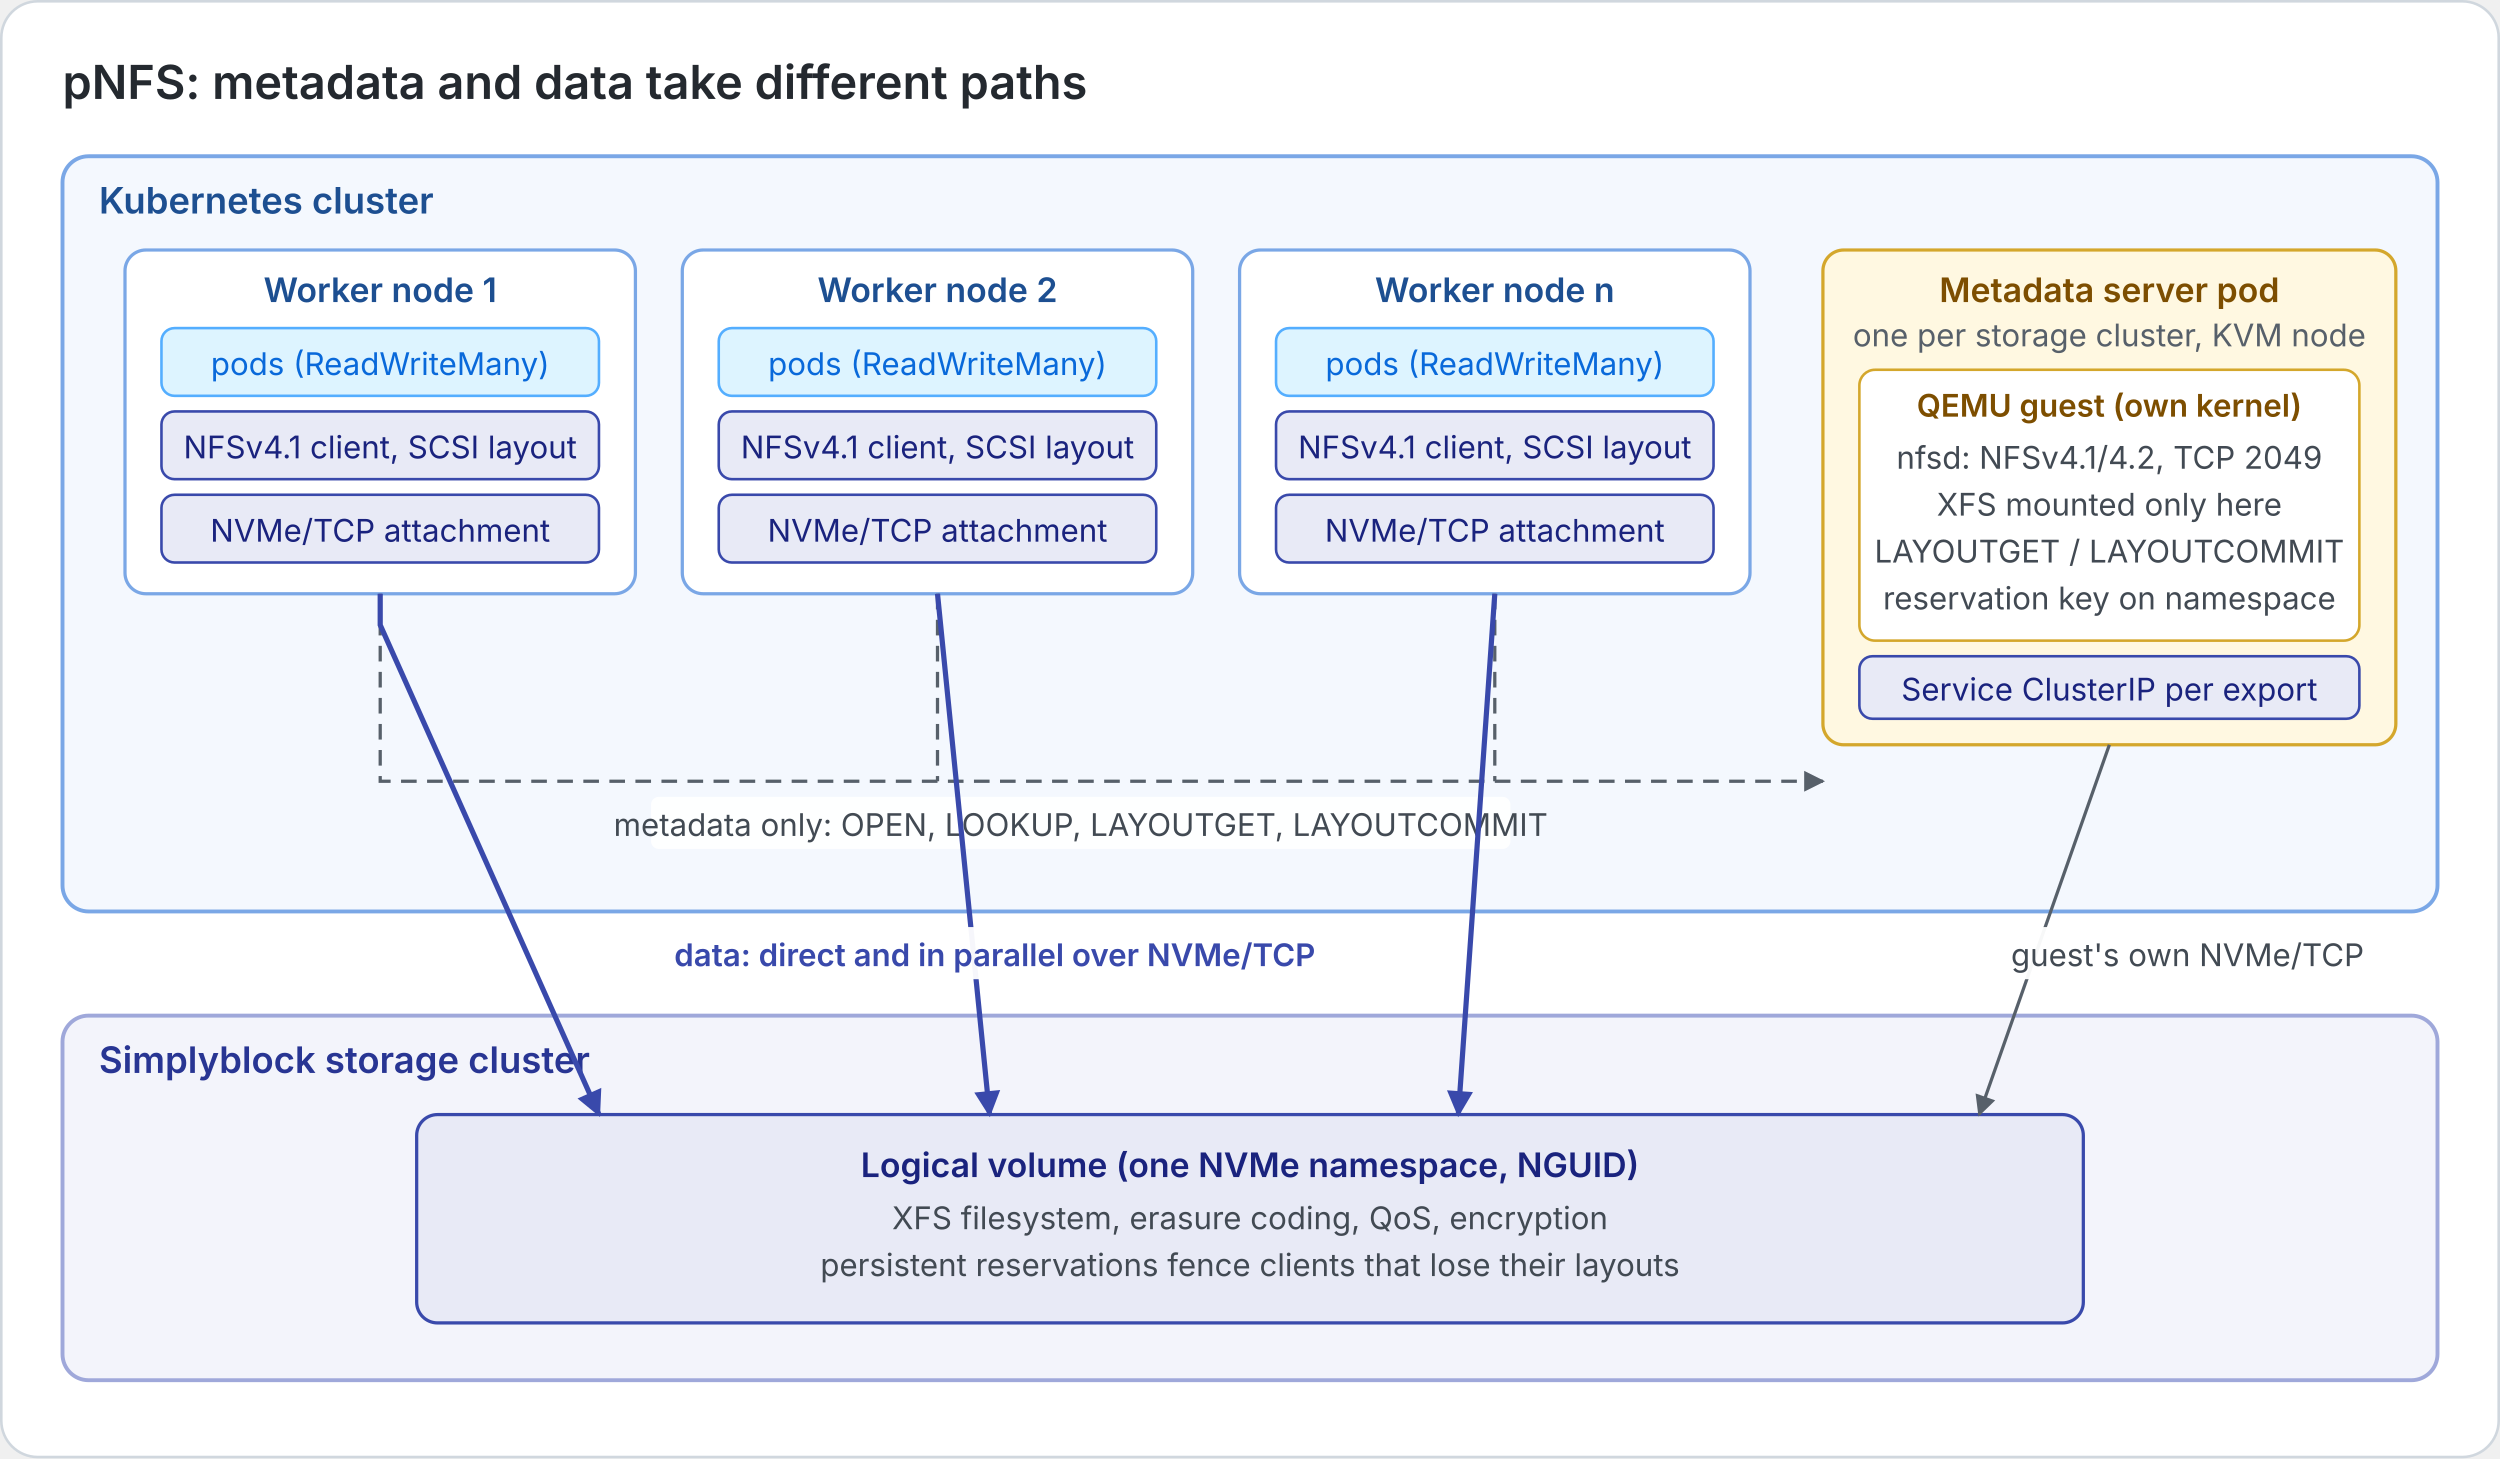
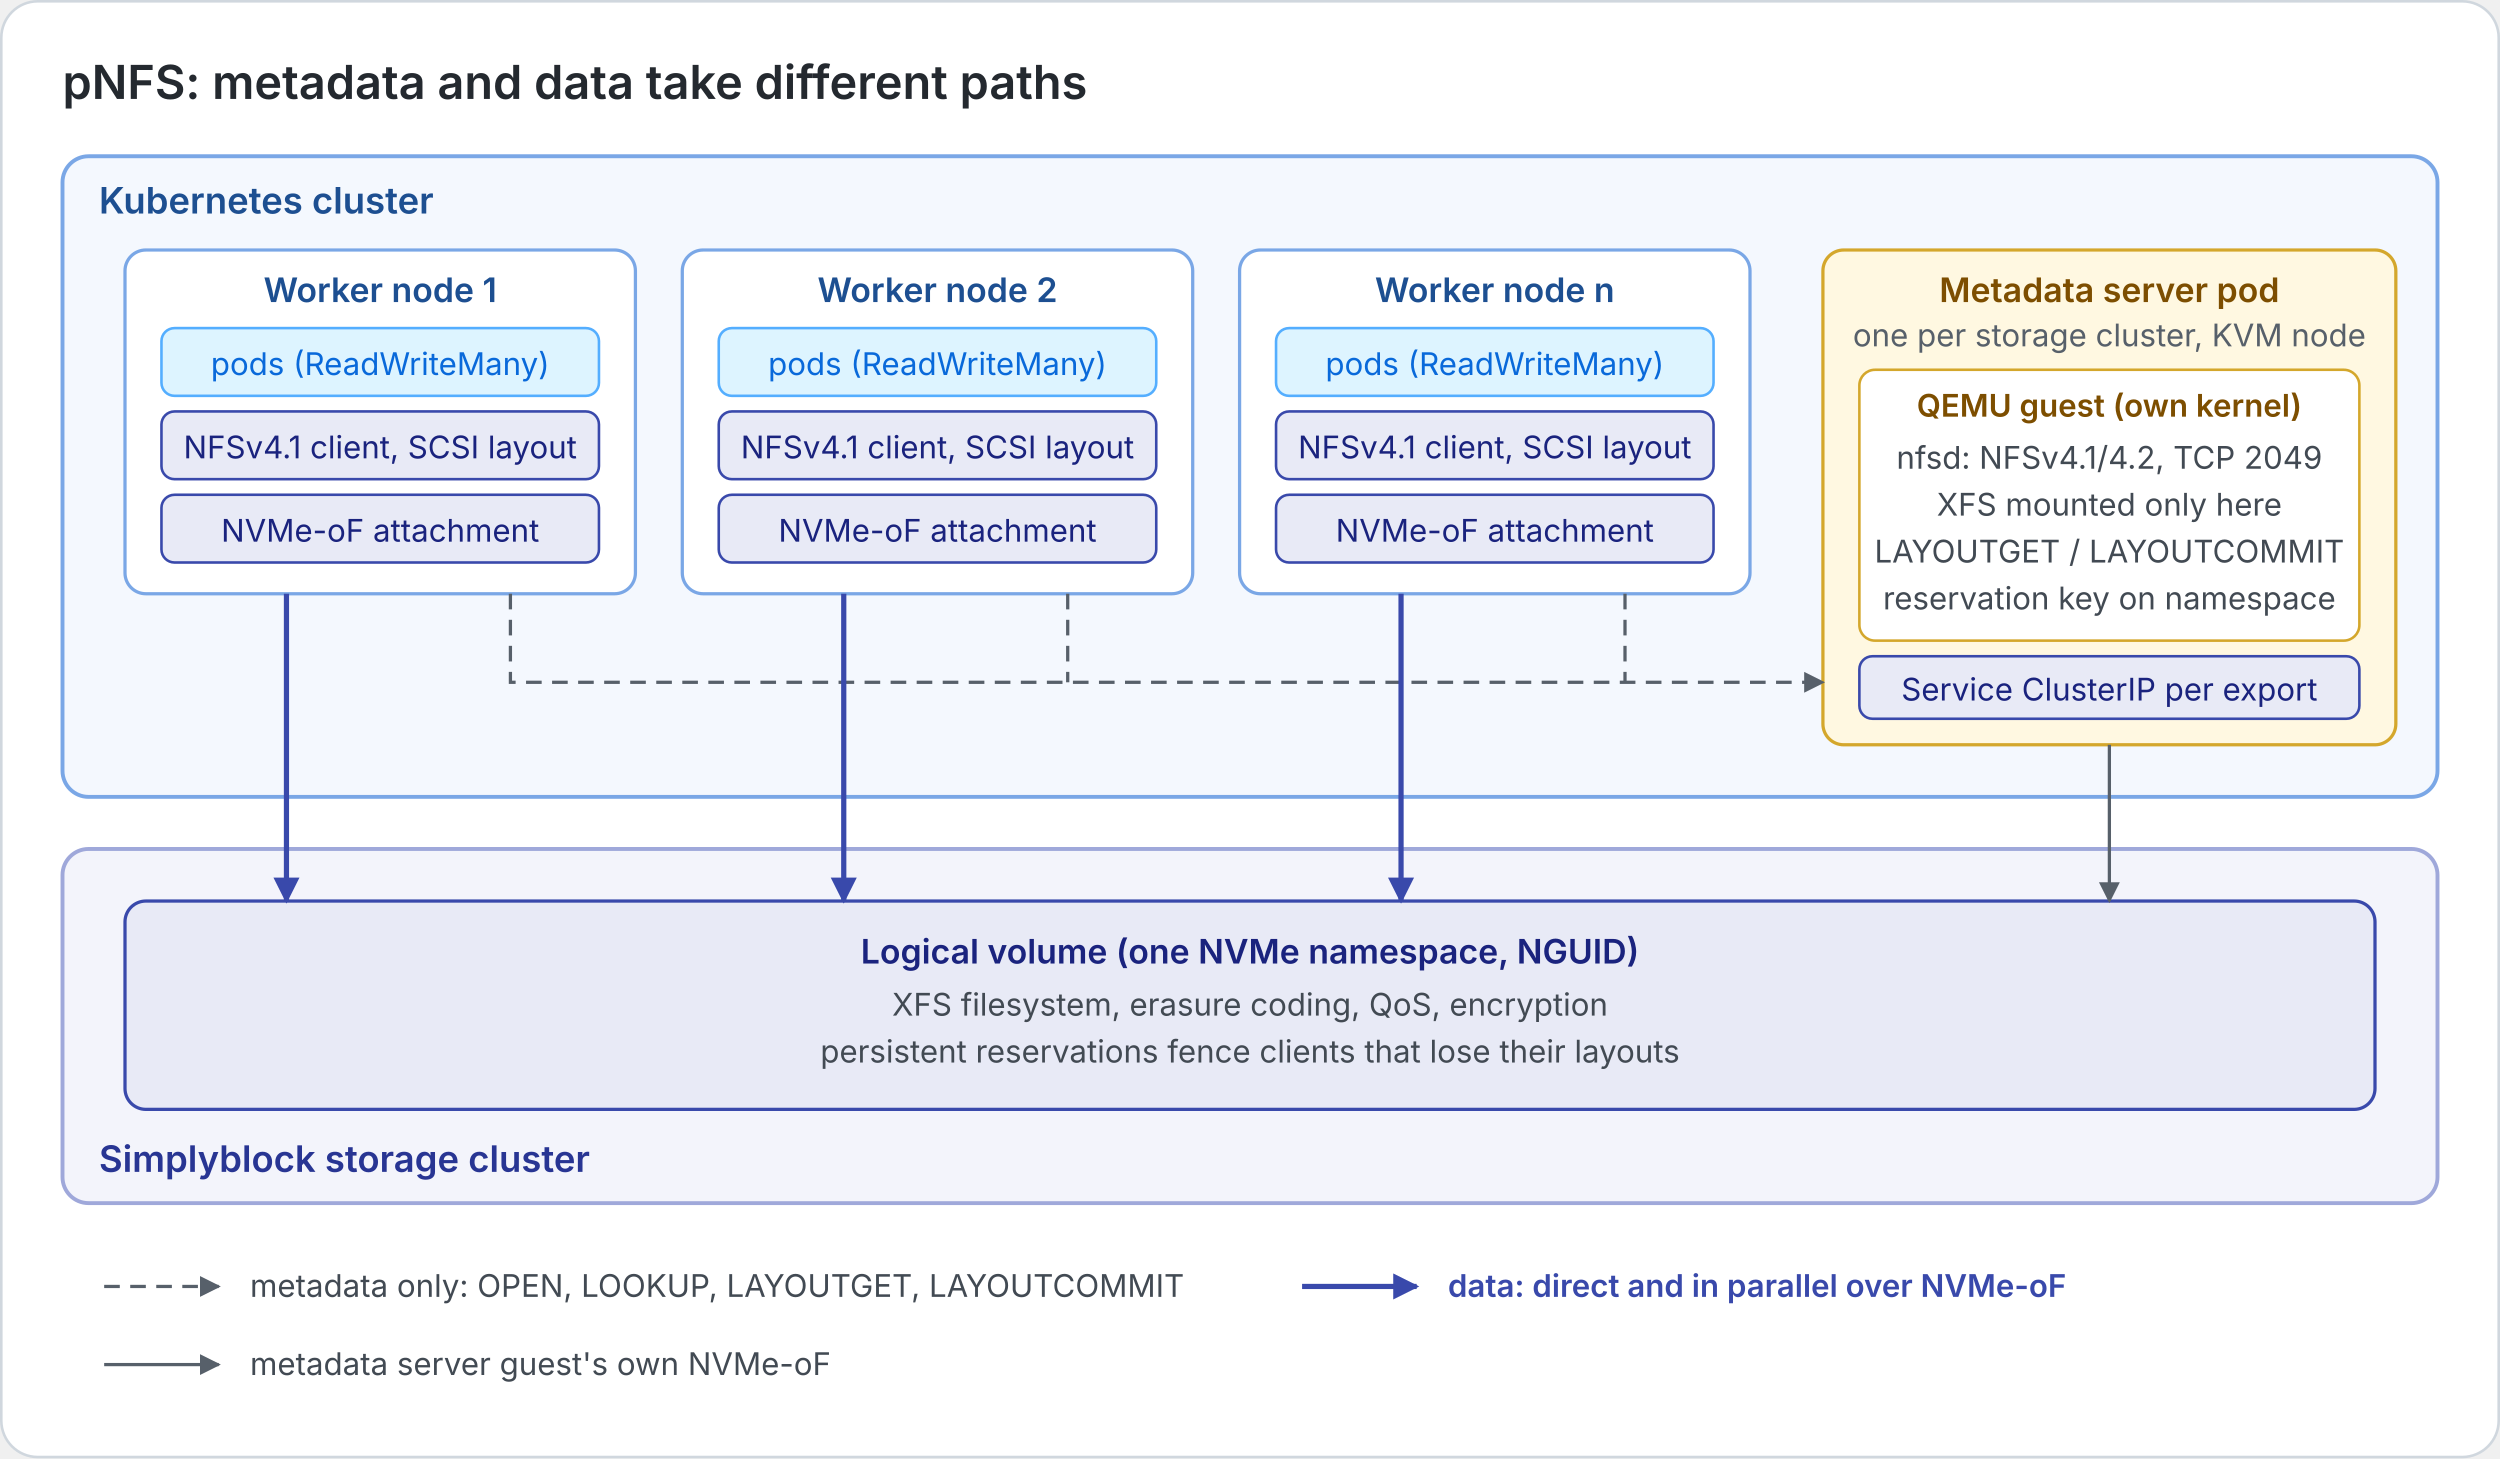
<svg xmlns="http://www.w3.org/2000/svg" width="960" height="560" viewBox="0 0 960 560" font-family="Inter, Helvetica, Arial, sans-serif" role="img" aria-labelledby="t">
  <defs>
    <marker id="arr-gray" viewBox="0 0 10 10" refX="9" refY="5" markerWidth="8" markerHeight="8" markerUnits="userSpaceOnUse" orient="auto-start-reverse">
      <path d="M0,0 L10,5 L0,10 z" fill="#57606a" />
    </marker>
    <marker id="arr-sb" viewBox="0 0 10 10" refX="9" refY="5" markerWidth="10" markerHeight="10" markerUnits="userSpaceOnUse" orient="auto-start-reverse">
      <path d="M0,0 L10,5 L0,10 z" fill="#3949ab" />
    </marker>
  </defs>
  <rect x="0.5" y="0.5" width="959" height="559" rx="14" fill="#ffffff" stroke="#d0d7de" stroke-width="1" />
  <text x="24" y="38" font-size="18" font-weight="600" fill="#24292f">pNFS: metadata and data take different paths</text>
-   <rect x="24" y="60" width="912" height="290" rx="10" fill="#f4f8fe" stroke="#7aa7e6" stroke-width="1.5" />
+   <rect x="24" y="60" width="912" height="246" rx="10" fill="#f4f8fe" stroke="#7aa7e6" stroke-width="1.5" />
  <text x="38" y="82" font-size="14" font-weight="600" fill="#1d4f91">Kubernetes cluster</text>
  <rect x="48" y="96" width="196" height="132" rx="8" fill="#ffffff" stroke="#7aa7e6" stroke-width="1.25" />
  <text x="146" y="116" font-size="13" font-weight="600" fill="#1d4f91" text-anchor="middle">Worker node 1</text>
  <rect x="62" y="126" width="168" height="26" rx="5" fill="#ddf4ff" stroke="#54aeff" />
  <text x="146" y="144" font-size="12" fill="#0969da" text-anchor="middle">pods (ReadWriteMany)</text>
  <rect x="62" y="158" width="168" height="26" rx="5" fill="#e8eaf6" stroke="#3949ab" />
  <text x="146" y="176" font-size="12" fill="#1a237e" text-anchor="middle">NFSv4.1 client, SCSI layout</text>
  <rect x="62" y="190" width="168" height="26" rx="5" fill="#e8eaf6" stroke="#3949ab" />
-   <text x="146" y="208" font-size="12" fill="#1a237e" text-anchor="middle">NVMe/TCP attachment</text>
+   <text x="146" y="208" font-size="12" fill="#1a237e" text-anchor="middle">NVMe-oF attachment</text>
  <rect x="262" y="96" width="196" height="132" rx="8" fill="#ffffff" stroke="#7aa7e6" stroke-width="1.25" />
  <text x="360" y="116" font-size="13" font-weight="600" fill="#1d4f91" text-anchor="middle">Worker node 2</text>
  <rect x="276" y="126" width="168" height="26" rx="5" fill="#ddf4ff" stroke="#54aeff" />
  <text x="360" y="144" font-size="12" fill="#0969da" text-anchor="middle">pods (ReadWriteMany)</text>
  <rect x="276" y="158" width="168" height="26" rx="5" fill="#e8eaf6" stroke="#3949ab" />
  <text x="360" y="176" font-size="12" fill="#1a237e" text-anchor="middle">NFSv4.1 client, SCSI layout</text>
  <rect x="276" y="190" width="168" height="26" rx="5" fill="#e8eaf6" stroke="#3949ab" />
-   <text x="360" y="208" font-size="12" fill="#1a237e" text-anchor="middle">NVMe/TCP attachment</text>
+   <text x="360" y="208" font-size="12" fill="#1a237e" text-anchor="middle">NVMe-oF attachment</text>
  <rect x="476" y="96" width="196" height="132" rx="8" fill="#ffffff" stroke="#7aa7e6" stroke-width="1.25" />
  <text x="574" y="116" font-size="13" font-weight="600" fill="#1d4f91" text-anchor="middle">Worker node n</text>
  <rect x="490" y="126" width="168" height="26" rx="5" fill="#ddf4ff" stroke="#54aeff" />
  <text x="574" y="144" font-size="12" fill="#0969da" text-anchor="middle">pods (ReadWriteMany)</text>
  <rect x="490" y="158" width="168" height="26" rx="5" fill="#e8eaf6" stroke="#3949ab" />
  <text x="574" y="176" font-size="12" fill="#1a237e" text-anchor="middle">NFSv4.1 client, SCSI layout</text>
  <rect x="490" y="190" width="168" height="26" rx="5" fill="#e8eaf6" stroke="#3949ab" />
-   <text x="574" y="208" font-size="12" fill="#1a237e" text-anchor="middle">NVMe/TCP attachment</text>
+   <text x="574" y="208" font-size="12" fill="#1a237e" text-anchor="middle">NVMe-oF attachment</text>
  <rect x="700" y="96" width="220" height="190" rx="8" fill="#fff8e1" stroke="#d4a72c" stroke-width="1.25" />
  <text x="810" y="116" font-size="13" font-weight="600" fill="#7d4e00" text-anchor="middle">Metadata server pod</text>
  <text x="810" y="133" font-size="12" fill="#57606a" text-anchor="middle">one per storage cluster, KVM node</text>
  <rect x="714" y="142" width="192" height="104" rx="6" fill="#ffffff" stroke="#d4a72c" />
  <text x="810" y="160" font-size="12" font-weight="600" fill="#7d4e00" text-anchor="middle">QEMU guest (own kernel)</text>
  <text x="810" y="180" font-size="12" fill="#424a53" text-anchor="middle">nfsd: NFSv4.1/4.2, TCP 2049</text>
  <text x="810" y="198" font-size="12" fill="#424a53" text-anchor="middle">XFS mounted only here</text>
  <text x="810" y="216" font-size="12" fill="#424a53" text-anchor="middle">LAYOUTGET / LAYOUTCOMMIT</text>
  <text x="810" y="234" font-size="12" fill="#424a53" text-anchor="middle">reservation key on namespace</text>
  <rect x="714" y="252" width="192" height="24" rx="5" fill="#e8eaf6" stroke="#3949ab" />
  <text x="810" y="269" font-size="12" fill="#1a237e" text-anchor="middle">Service ClusterIP per export</text>
-   <path d="M146,228 L146,300 L700,300" fill="none" stroke="#57606a" stroke-width="1.25" stroke-dasharray="6 4" marker-end="url(#arr-gray)" />
-   <path d="M360,228 L360,300" fill="none" stroke="#57606a" stroke-width="1.25" stroke-dasharray="6 4" />
-   <path d="M574,228 L574,300" fill="none" stroke="#57606a" stroke-width="1.25" stroke-dasharray="6 4" />
-   <path d="M700,276 L700,300" fill="none" stroke="#57606a" stroke-width="0" />
-   <rect x="250" y="306" width="330" height="20" rx="3" fill="#ffffff" fill-opacity="0.95" />
-   <text x="415" y="321" font-size="12" fill="#424a53" text-anchor="middle">metadata only: OPEN, LOOKUP, LAYOUTGET, LAYOUTCOMMIT</text>
-   <rect x="24" y="390" width="912" height="140" rx="10" fill="#f3f4fb" stroke="#9fa8da" stroke-width="1.5" />
-   <text x="38" y="412" font-size="14" font-weight="600" fill="#283593">Simplyblock storage cluster</text>
-   <rect x="160" y="428" width="640" height="80" rx="8" fill="#e8eaf6" stroke="#3949ab" stroke-width="1.25" />
-   <text x="480" y="452" font-size="13" font-weight="600" fill="#1a237e" text-anchor="middle">Logical volume (one NVMe namespace, NGUID)</text>
-   <text x="480" y="472" font-size="12" fill="#424a53" text-anchor="middle">XFS filesystem, erasure coding, QoS, encryption</text>
-   <text x="480" y="490" font-size="12" fill="#424a53" text-anchor="middle">persistent reservations fence clients that lose their layouts</text>
-   <path d="M146,228 L146,240 L230,428" fill="none" stroke="#3949ab" stroke-width="2" marker-end="url(#arr-sb)" />
-   <path d="M360,228 L380,428" fill="none" stroke="#3949ab" stroke-width="2" marker-end="url(#arr-sb)" />
-   <path d="M574,228 L560,428" fill="none" stroke="#3949ab" stroke-width="2" marker-end="url(#arr-sb)" />
-   <path d="M810,286 L760,428" fill="none" stroke="#57606a" stroke-width="1.25" marker-end="url(#arr-gray)" />
-   <rect x="232" y="356" width="300" height="20" rx="3" fill="#ffffff" fill-opacity="0.95" />
-   <text x="382" y="371" font-size="12" font-weight="600" fill="#3949ab" text-anchor="middle">data: direct and in parallel over NVMe/TCP</text>
-   <rect x="760" y="356" width="160" height="20" rx="3" fill="#ffffff" fill-opacity="0.95" />
-   <text x="840" y="371" font-size="12" fill="#424a53" text-anchor="middle">guest's own NVMe/TCP</text>
+   <path d="M196,228 L196,262 L700,262" fill="none" stroke="#57606a" stroke-width="1.25" stroke-dasharray="6 4" marker-end="url(#arr-gray)" />
+   <path d="M410,228 L410,262" fill="none" stroke="#57606a" stroke-width="1.25" stroke-dasharray="6 4" />
+   <path d="M624,228 L624,262" fill="none" stroke="#57606a" stroke-width="1.25" stroke-dasharray="6 4" />
+   <rect x="24" y="326" width="912" height="136" rx="10" fill="#f3f4fb" stroke="#9fa8da" stroke-width="1.5" />
+   <rect x="48" y="346" width="864" height="80" rx="8" fill="#e8eaf6" stroke="#3949ab" stroke-width="1.25" />
+   <text x="480" y="370" font-size="13" font-weight="600" fill="#1a237e" text-anchor="middle">Logical volume (one NVMe namespace, NGUID)</text>
+   <text x="480" y="390" font-size="12" fill="#424a53" text-anchor="middle">XFS filesystem, erasure coding, QoS, encryption</text>
+   <text x="480" y="408" font-size="12" fill="#424a53" text-anchor="middle">persistent reservations fence clients that lose their layouts</text>
+   <text x="38" y="450" font-size="14" font-weight="600" fill="#283593">Simplyblock storage cluster</text>
+   <path d="M110,228 L110,346" fill="none" stroke="#3949ab" stroke-width="2" marker-end="url(#arr-sb)" />
+   <path d="M324,228 L324,346" fill="none" stroke="#3949ab" stroke-width="2" marker-end="url(#arr-sb)" />
+   <path d="M538,228 L538,346" fill="none" stroke="#3949ab" stroke-width="2" marker-end="url(#arr-sb)" />
+   <path d="M810,286 L810,346" fill="none" stroke="#57606a" stroke-width="1.25" marker-end="url(#arr-gray)" />
+   <path d="M40,494 L84,494" fill="none" stroke="#57606a" stroke-width="1.25" stroke-dasharray="6 4" marker-end="url(#arr-gray)" />
+   <text x="96" y="498" font-size="12" fill="#424a53">metadata only: OPEN, LOOKUP, LAYOUTGET, LAYOUTCOMMIT</text>
+   <path d="M500,494 L544,494" fill="none" stroke="#3949ab" stroke-width="2" marker-end="url(#arr-sb)" />
+   <text x="556" y="498" font-size="12" font-weight="600" fill="#3949ab">data: direct and in parallel over NVMe-oF</text>
+   <path d="M40,524 L84,524" fill="none" stroke="#57606a" stroke-width="1.25" marker-end="url(#arr-gray)" />
+   <text x="96" y="528" font-size="12" fill="#424a53">metadata server guest's own NVMe-oF</text>
</svg>
